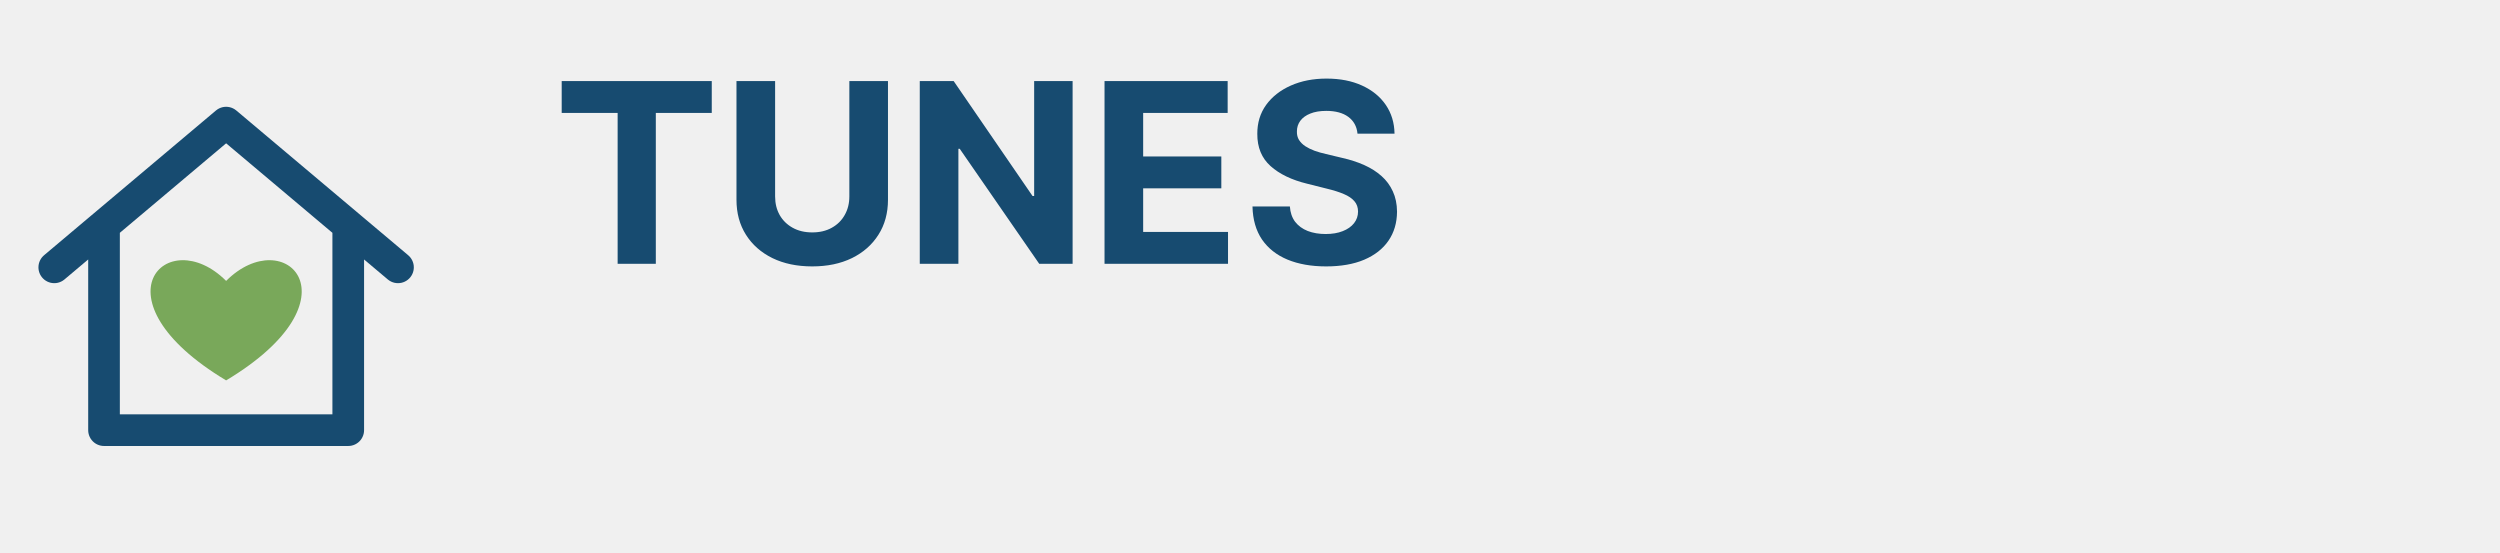
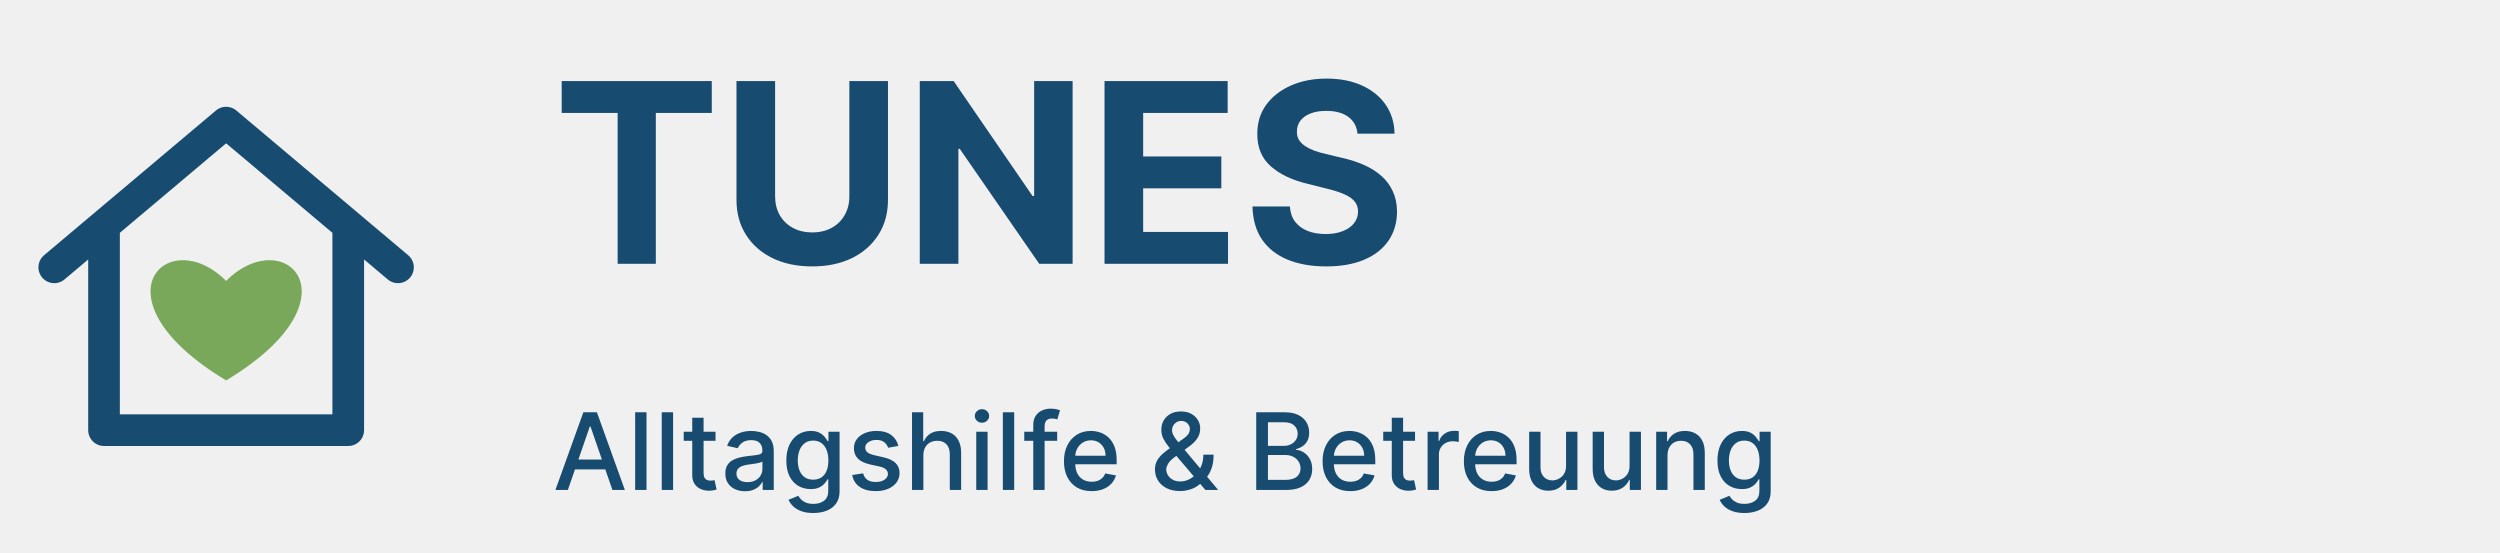
<svg xmlns="http://www.w3.org/2000/svg" width="398" height="88" viewBox="0 0 398 88" fill="none">
  <path d="M8.64 42.56L36 19.52L63.36 42.56M16.56 36.8V68.48H55.44V36.8" stroke="#174B70" stroke-width="5.04" stroke-linecap="round" stroke-linejoin="round" />
  <path d="M36 60.56C14.4 47.6 26.64 35.36 36 44.72C45.36 35.36 57.6 47.6 36 60.56Z" fill="#79A85A" />
  <g clip-path="url(#clip0_3_22)">
    <path d="M89.421 17.98V12.909H113.312V17.98H104.406V42H98.327V17.98H89.421ZM135.216 12.909H141.366V31.801C141.366 33.922 140.86 35.778 139.847 37.369C138.843 38.96 137.437 40.201 135.628 41.091C133.819 41.972 131.712 42.412 129.307 42.412C126.892 42.412 124.78 41.972 122.972 41.091C121.163 40.201 119.757 38.96 118.753 37.369C117.749 35.778 117.247 33.922 117.247 31.801V12.909H123.398V31.276C123.398 32.383 123.639 33.368 124.122 34.23C124.615 35.092 125.306 35.769 126.196 36.261C127.086 36.754 128.123 37 129.307 37C130.5 37 131.537 36.754 132.418 36.261C133.308 35.769 133.994 35.092 134.477 34.23C134.97 33.368 135.216 32.383 135.216 31.276V12.909ZM170.759 12.909V42H165.447L152.79 23.69H152.577V42H146.427V12.909H151.825L164.381 31.204H164.637V12.909H170.759ZM175.841 42V12.909H195.443V17.98H181.991V24.912H194.435V29.983H181.991V36.929H195.5V42H175.841ZM216.114 21.276C216.001 20.13 215.513 19.24 214.651 18.605C213.79 17.971 212.62 17.653 211.143 17.653C210.139 17.653 209.291 17.796 208.6 18.079C207.909 18.354 207.379 18.738 207.009 19.23C206.649 19.723 206.469 20.281 206.469 20.906C206.451 21.427 206.559 21.882 206.796 22.27C207.042 22.658 207.379 22.994 207.805 23.278C208.231 23.553 208.723 23.794 209.282 24.003C209.841 24.202 210.437 24.372 211.072 24.514L213.685 25.139C214.954 25.423 216.119 25.802 217.18 26.276C218.24 26.749 219.159 27.331 219.935 28.023C220.712 28.714 221.313 29.528 221.739 30.466C222.175 31.403 222.397 32.478 222.407 33.69C222.397 35.471 221.943 37.014 221.043 38.321C220.153 39.618 218.865 40.627 217.18 41.347C215.504 42.057 213.482 42.412 211.114 42.412C208.766 42.412 206.72 42.052 204.978 41.332C203.245 40.613 201.891 39.547 200.915 38.136C199.95 36.716 199.443 34.959 199.396 32.867H205.347C205.414 33.842 205.693 34.656 206.185 35.31C206.687 35.954 207.355 36.441 208.188 36.773C209.031 37.095 209.983 37.256 211.043 37.256C212.085 37.256 212.989 37.104 213.756 36.801C214.533 36.498 215.134 36.077 215.56 35.537C215.987 34.997 216.2 34.377 216.2 33.676C216.2 33.023 216.005 32.474 215.617 32.028C215.238 31.583 214.68 31.204 213.941 30.892C213.212 30.579 212.317 30.296 211.256 30.04L208.089 29.244C205.636 28.648 203.7 27.715 202.279 26.446C200.859 25.177 200.153 23.468 200.163 21.318C200.153 19.557 200.622 18.018 201.569 16.702C202.525 15.385 203.837 14.358 205.504 13.619C207.17 12.881 209.064 12.511 211.185 12.511C213.344 12.511 215.229 12.881 216.839 13.619C218.458 14.358 219.718 15.385 220.617 16.702C221.517 18.018 221.981 19.543 222.009 21.276H216.114Z" fill="#174B70" />
-     <path d="PLACEHOLDER_DESCRIPTOR" fill="#174B70" />
+     <path d="M90.403 78H88.423L92.872 65.636H95.027L99.476 78H97.496L94.001 67.882H93.904L90.403 78ZM90.735 73.158H97.158V74.728H90.735V73.158ZM102.922 65.636V78H101.117V65.636H102.922ZM107.155 65.636V78H105.35V65.636H107.155ZM113.912 68.727V70.176H108.847V68.727H113.912ZM110.205 66.506H112.01V75.277C112.01 75.627 112.063 75.891 112.167 76.068C112.272 76.241 112.407 76.36 112.572 76.424C112.741 76.485 112.924 76.515 113.121 76.515C113.266 76.515 113.393 76.505 113.502 76.485C113.61 76.465 113.695 76.448 113.755 76.436L114.081 77.928C113.976 77.968 113.828 78.008 113.634 78.048C113.441 78.093 113.2 78.117 112.91 78.121C112.435 78.129 111.992 78.044 111.582 77.867C111.171 77.69 110.839 77.416 110.586 77.046C110.332 76.676 110.205 76.211 110.205 75.652V66.506ZM118.607 78.205C118.02 78.205 117.488 78.097 117.013 77.879C116.539 77.658 116.162 77.338 115.885 76.919C115.611 76.501 115.474 75.988 115.474 75.38C115.474 74.857 115.575 74.426 115.776 74.088C115.977 73.75 116.249 73.482 116.591 73.285C116.933 73.088 117.315 72.939 117.738 72.838C118.161 72.738 118.591 72.661 119.03 72.609C119.585 72.545 120.036 72.492 120.382 72.452C120.728 72.408 120.98 72.337 121.137 72.241C121.294 72.144 121.372 71.987 121.372 71.77V71.728C121.372 71.2 121.223 70.792 120.925 70.502C120.632 70.212 120.193 70.067 119.609 70.067C119.002 70.067 118.523 70.202 118.173 70.472C117.826 70.738 117.587 71.033 117.454 71.359L115.758 70.973C115.959 70.41 116.253 69.955 116.639 69.609C117.03 69.258 117.478 69.005 117.985 68.848C118.493 68.687 119.026 68.606 119.585 68.606C119.955 68.606 120.348 68.651 120.762 68.739C121.181 68.824 121.571 68.981 121.934 69.21C122.3 69.44 122.6 69.768 122.833 70.194C123.067 70.617 123.183 71.166 123.183 71.842V78H121.42V76.732H121.348C121.231 76.966 121.056 77.195 120.823 77.421C120.589 77.646 120.29 77.833 119.923 77.982C119.557 78.131 119.118 78.205 118.607 78.205ZM119 76.756C119.499 76.756 119.925 76.658 120.279 76.461C120.638 76.263 120.909 76.006 121.094 75.688C121.284 75.366 121.378 75.022 121.378 74.656V73.46C121.314 73.525 121.189 73.585 121.004 73.641C120.823 73.694 120.616 73.74 120.382 73.78C120.149 73.816 119.921 73.851 119.7 73.883C119.479 73.911 119.293 73.935 119.145 73.955C118.794 73.999 118.474 74.074 118.185 74.179C117.899 74.283 117.67 74.434 117.496 74.631C117.327 74.825 117.243 75.082 117.243 75.404C117.243 75.851 117.408 76.189 117.738 76.418C118.068 76.644 118.489 76.756 119 76.756ZM129.475 81.671C128.739 81.671 128.105 81.574 127.574 81.381C127.046 81.188 126.616 80.932 126.282 80.614C125.948 80.296 125.698 79.948 125.533 79.57L127.085 78.93C127.193 79.107 127.338 79.294 127.519 79.491C127.704 79.692 127.954 79.863 128.268 80.004C128.586 80.145 128.994 80.216 129.493 80.216C130.178 80.216 130.743 80.049 131.19 79.715C131.636 79.385 131.86 78.857 131.86 78.133V76.31H131.745C131.636 76.507 131.479 76.726 131.274 76.968C131.073 77.209 130.795 77.418 130.441 77.596C130.087 77.773 129.626 77.861 129.059 77.861C128.326 77.861 127.666 77.69 127.079 77.348C126.495 77.002 126.032 76.493 125.69 75.821C125.352 75.144 125.183 74.313 125.183 73.327C125.183 72.341 125.35 71.496 125.684 70.792C126.022 70.088 126.485 69.548 127.073 69.174C127.66 68.796 128.326 68.606 129.071 68.606C129.646 68.606 130.111 68.703 130.465 68.896C130.819 69.085 131.095 69.307 131.292 69.56C131.494 69.814 131.649 70.037 131.757 70.231H131.89V68.727H133.659V78.205C133.659 79.002 133.474 79.656 133.103 80.167C132.733 80.678 132.232 81.057 131.6 81.302C130.972 81.548 130.264 81.671 129.475 81.671ZM129.457 76.364C129.976 76.364 130.415 76.243 130.773 76.002C131.135 75.756 131.409 75.406 131.594 74.951C131.783 74.493 131.878 73.943 131.878 73.303C131.878 72.68 131.785 72.13 131.6 71.655C131.415 71.18 131.143 70.81 130.785 70.544C130.427 70.275 129.984 70.14 129.457 70.14C128.914 70.14 128.461 70.281 128.099 70.562C127.737 70.84 127.463 71.219 127.278 71.697C127.097 72.176 127.006 72.712 127.006 73.303C127.006 73.911 127.099 74.444 127.284 74.903C127.469 75.362 127.743 75.72 128.105 75.978C128.471 76.235 128.922 76.364 129.457 76.364ZM143.028 70.991L141.392 71.281C141.324 71.072 141.215 70.872 141.066 70.683C140.921 70.494 140.724 70.339 140.475 70.218C140.225 70.098 139.913 70.037 139.539 70.037C139.028 70.037 138.601 70.152 138.259 70.381C137.917 70.607 137.746 70.899 137.746 71.257C137.746 71.567 137.861 71.816 138.09 72.005C138.319 72.195 138.69 72.349 139.201 72.47L140.674 72.808C141.527 73.005 142.163 73.309 142.581 73.72C143 74.13 143.209 74.664 143.209 75.32C143.209 75.875 143.048 76.37 142.726 76.805C142.408 77.235 141.964 77.573 141.392 77.819C140.825 78.064 140.167 78.187 139.418 78.187C138.38 78.187 137.533 77.966 136.877 77.523C136.22 77.076 135.818 76.442 135.669 75.621L137.414 75.356C137.522 75.811 137.746 76.155 138.084 76.388C138.422 76.618 138.863 76.732 139.406 76.732C139.998 76.732 140.47 76.609 140.825 76.364C141.179 76.115 141.356 75.811 141.356 75.452C141.356 75.163 141.247 74.919 141.03 74.722C140.817 74.525 140.489 74.376 140.046 74.275L138.476 73.931C137.611 73.734 136.971 73.42 136.557 72.989C136.146 72.559 135.941 72.013 135.941 71.353C135.941 70.806 136.094 70.327 136.4 69.916C136.705 69.506 137.128 69.186 137.667 68.957C138.207 68.723 138.824 68.606 139.521 68.606C140.523 68.606 141.312 68.824 141.887 69.258C142.463 69.689 142.843 70.267 143.028 70.991ZM146.999 72.494V78H145.194V65.636H146.975V70.237H147.089C147.307 69.737 147.639 69.341 148.086 69.047C148.532 68.753 149.116 68.606 149.836 68.606C150.472 68.606 151.028 68.737 151.502 68.999C151.981 69.26 152.352 69.651 152.613 70.17C152.879 70.685 153.012 71.329 153.012 72.102V78H151.207V72.319C151.207 71.639 151.032 71.112 150.681 70.738C150.331 70.359 149.844 70.17 149.221 70.17C148.794 70.17 148.412 70.261 148.074 70.442C147.739 70.623 147.476 70.888 147.283 71.239C147.094 71.585 146.999 72.003 146.999 72.494ZM155.42 78V68.727H157.225V78H155.42ZM156.332 67.296C156.018 67.296 155.748 67.192 155.523 66.983C155.302 66.769 155.191 66.516 155.191 66.222C155.191 65.924 155.302 65.671 155.523 65.461C155.748 65.248 156.018 65.141 156.332 65.141C156.646 65.141 156.914 65.248 157.135 65.461C157.36 65.671 157.473 65.924 157.473 66.222C157.473 66.516 157.36 66.769 157.135 66.983C156.914 67.192 156.646 67.296 156.332 67.296ZM161.459 65.636V78H159.654V65.636H161.459ZM168.3 68.727V70.176H163.06V68.727H168.3ZM164.497 78V67.653C164.497 67.073 164.624 66.592 164.877 66.21C165.131 65.823 165.467 65.536 165.885 65.347C166.304 65.153 166.759 65.057 167.25 65.057C167.612 65.057 167.922 65.087 168.18 65.147C168.437 65.204 168.628 65.256 168.753 65.304L168.33 66.765C168.246 66.741 168.137 66.713 168.004 66.681C167.872 66.644 167.711 66.626 167.521 66.626C167.083 66.626 166.769 66.735 166.58 66.952C166.395 67.17 166.302 67.484 166.302 67.894V78H164.497ZM173.794 78.187C172.88 78.187 172.093 77.992 171.433 77.602C170.777 77.207 170.27 76.654 169.912 75.941C169.558 75.225 169.381 74.386 169.381 73.424C169.381 72.474 169.558 71.637 169.912 70.913C170.27 70.188 170.769 69.623 171.409 69.216C172.053 68.81 172.806 68.606 173.667 68.606C174.19 68.606 174.697 68.693 175.188 68.866C175.679 69.039 176.12 69.311 176.51 69.681C176.901 70.051 177.209 70.532 177.434 71.124C177.66 71.712 177.772 72.426 177.772 73.267V73.907H170.401V72.555H176.003C176.003 72.08 175.907 71.659 175.714 71.293C175.52 70.923 175.249 70.631 174.899 70.418C174.552 70.204 174.146 70.098 173.679 70.098C173.172 70.098 172.729 70.222 172.351 70.472C171.977 70.717 171.687 71.039 171.482 71.438C171.28 71.832 171.18 72.261 171.18 72.724V73.78C171.18 74.4 171.289 74.927 171.506 75.362C171.727 75.796 172.035 76.129 172.43 76.358C172.824 76.583 173.285 76.696 173.812 76.696C174.154 76.696 174.466 76.648 174.748 76.551C175.029 76.451 175.273 76.302 175.478 76.104C175.683 75.907 175.84 75.664 175.949 75.374L177.657 75.682C177.521 76.185 177.275 76.626 176.921 77.004C176.571 77.378 176.13 77.67 175.599 77.879C175.072 78.085 174.47 78.187 173.794 78.187ZM187.872 78.175C187.043 78.175 186.329 78.024 185.729 77.722C185.133 77.421 184.674 77.01 184.352 76.491C184.03 75.968 183.869 75.376 183.869 74.716C183.869 74.213 183.974 73.766 184.183 73.376C184.393 72.981 184.684 72.617 185.059 72.283C185.433 71.949 185.866 71.613 186.357 71.275L188.349 69.868C188.687 69.647 188.951 69.413 189.14 69.168C189.329 68.918 189.423 68.611 189.423 68.244C189.423 67.954 189.299 67.677 189.049 67.411C188.8 67.146 188.466 67.013 188.047 67.013C187.757 67.013 187.502 67.083 187.28 67.224C187.063 67.365 186.892 67.546 186.767 67.767C186.646 67.985 186.586 68.214 186.586 68.456C186.586 68.737 186.663 69.021 186.816 69.307C186.972 69.593 187.174 69.888 187.419 70.194C187.665 70.496 187.922 70.81 188.192 71.136L193.933 78H191.893L187.142 72.416C186.743 71.945 186.373 71.502 186.031 71.088C185.689 70.669 185.411 70.247 185.198 69.82C184.988 69.389 184.884 68.924 184.884 68.425C184.884 67.858 185.012 67.355 185.27 66.916C185.532 66.474 185.896 66.127 186.363 65.878C186.83 65.628 187.377 65.504 188.005 65.504C188.641 65.504 189.186 65.628 189.641 65.878C190.1 66.123 190.452 66.451 190.697 66.862C190.947 67.268 191.072 67.713 191.072 68.196C191.072 68.784 190.925 69.303 190.631 69.754C190.341 70.2 189.941 70.611 189.43 70.985L186.948 72.814C186.465 73.168 186.129 73.519 185.94 73.865C185.755 74.207 185.662 74.474 185.662 74.668C185.662 75.022 185.753 75.35 185.934 75.652C186.119 75.954 186.377 76.195 186.707 76.376C187.041 76.557 187.431 76.648 187.878 76.648C188.337 76.648 188.784 76.549 189.218 76.352C189.657 76.151 190.053 75.863 190.407 75.489C190.766 75.114 191.049 74.666 191.259 74.142C191.468 73.619 191.573 73.034 191.573 72.386H193.203C193.203 73.183 193.112 73.857 192.931 74.408C192.75 74.955 192.53 75.402 192.273 75.748C192.019 76.09 191.78 76.358 191.555 76.551C191.482 76.615 191.414 76.68 191.349 76.744C191.285 76.809 191.216 76.873 191.144 76.938C190.725 77.36 190.218 77.672 189.623 77.873C189.031 78.075 188.448 78.175 187.872 78.175ZM199.991 78V65.636H204.519C205.396 65.636 206.123 65.781 206.698 66.071C207.274 66.357 207.704 66.745 207.99 67.236C208.276 67.723 208.419 68.272 208.419 68.884C208.419 69.399 208.324 69.834 208.135 70.188C207.946 70.538 207.692 70.82 207.374 71.033C207.06 71.243 206.714 71.396 206.336 71.492V71.613C206.746 71.633 207.147 71.766 207.537 72.011C207.932 72.253 208.258 72.597 208.515 73.044C208.773 73.49 208.902 74.034 208.902 74.674C208.902 75.305 208.753 75.873 208.455 76.376C208.161 76.875 207.706 77.272 207.091 77.565C206.475 77.855 205.688 78 204.73 78H199.991ZM201.857 76.4H204.549C205.442 76.4 206.082 76.227 206.469 75.881C206.855 75.535 207.048 75.102 207.048 74.583C207.048 74.193 206.95 73.835 206.752 73.508C206.555 73.183 206.274 72.923 205.907 72.73C205.545 72.537 205.114 72.44 204.615 72.44H201.857V76.4ZM201.857 70.985H204.356C204.774 70.985 205.151 70.905 205.485 70.744C205.823 70.583 206.09 70.357 206.288 70.067C206.489 69.774 206.589 69.428 206.589 69.029C206.589 68.518 206.41 68.089 206.052 67.743C205.694 67.397 205.145 67.224 204.404 67.224H201.857V70.985ZM214.966 78.187C214.052 78.187 213.265 77.992 212.605 77.602C211.949 77.207 211.442 76.654 211.084 75.941C210.73 75.225 210.553 74.386 210.553 73.424C210.553 72.474 210.73 71.637 211.084 70.913C211.442 70.188 211.941 69.623 212.581 69.216C213.225 68.81 213.978 68.606 214.839 68.606C215.362 68.606 215.869 68.693 216.36 68.866C216.851 69.039 217.292 69.311 217.682 69.681C218.073 70.051 218.381 70.532 218.606 71.124C218.831 71.712 218.944 72.426 218.944 73.267V73.907H211.573V72.555H217.175C217.175 72.08 217.079 71.659 216.885 71.293C216.692 70.923 216.421 70.631 216.07 70.418C215.724 70.204 215.318 70.098 214.851 70.098C214.344 70.098 213.901 70.222 213.523 70.472C213.149 70.717 212.859 71.039 212.654 71.438C212.452 71.832 212.352 72.261 212.352 72.724V73.78C212.352 74.4 212.46 74.927 212.678 75.362C212.899 75.796 213.207 76.129 213.601 76.358C213.996 76.583 214.457 76.696 214.984 76.696C215.326 76.696 215.638 76.648 215.92 76.551C216.201 76.451 216.445 76.302 216.65 76.104C216.855 75.907 217.012 75.664 217.121 75.374L218.829 75.682C218.693 76.185 218.447 76.626 218.093 77.004C217.743 77.378 217.302 77.67 216.771 77.879C216.244 78.085 215.642 78.187 214.966 78.187ZM225.275 68.727V70.176H220.21V68.727H225.275ZM221.569 66.506H223.374V75.277C223.374 75.627 223.426 75.891 223.531 76.068C223.635 76.241 223.77 76.36 223.935 76.424C224.104 76.485 224.287 76.515 224.484 76.515C224.629 76.515 224.756 76.505 224.865 76.485C224.973 76.465 225.058 76.448 225.118 76.436L225.444 77.928C225.34 77.968 225.191 78.008 224.998 78.048C224.804 78.093 224.563 78.117 224.273 78.121C223.798 78.129 223.356 78.044 222.945 77.867C222.535 77.69 222.203 77.416 221.949 77.046C221.695 76.676 221.569 76.211 221.569 75.652V66.506ZM227.272 78V68.727H229.017V70.2H229.113C229.282 69.701 229.58 69.309 230.007 69.023C230.437 68.733 230.924 68.588 231.468 68.588C231.58 68.588 231.713 68.592 231.866 68.6C232.023 68.609 232.146 68.619 232.234 68.631V70.357C232.162 70.337 232.033 70.315 231.848 70.291C231.663 70.263 231.478 70.249 231.293 70.249C230.866 70.249 230.486 70.339 230.152 70.52C229.822 70.697 229.56 70.945 229.367 71.263C229.174 71.577 229.077 71.935 229.077 72.337V78H227.272ZM237.461 78.187C236.547 78.187 235.76 77.992 235.1 77.602C234.444 77.207 233.937 76.654 233.579 75.941C233.225 75.225 233.048 74.386 233.048 73.424C233.048 72.474 233.225 71.637 233.579 70.913C233.937 70.188 234.436 69.623 235.076 69.216C235.72 68.81 236.473 68.606 237.334 68.606C237.857 68.606 238.364 68.693 238.855 68.866C239.346 69.039 239.787 69.311 240.177 69.681C240.568 70.051 240.876 70.532 241.101 71.124C241.326 71.712 241.439 72.426 241.439 73.267V73.907H234.068V72.555H239.67C239.67 72.08 239.574 71.659 239.381 71.293C239.187 70.923 238.916 70.631 238.566 70.418C238.219 70.204 237.813 70.098 237.346 70.098C236.839 70.098 236.396 70.222 236.018 70.472C235.644 70.717 235.354 71.039 235.149 71.438C234.947 71.832 234.847 72.261 234.847 72.724V73.78C234.847 74.4 234.956 74.927 235.173 75.362C235.394 75.796 235.702 76.129 236.097 76.358C236.491 76.583 236.952 76.696 237.479 76.696C237.821 76.696 238.133 76.648 238.415 76.551C238.696 76.451 238.94 76.302 239.145 76.104C239.35 75.907 239.507 75.664 239.616 75.374L241.324 75.682C241.188 76.185 240.942 76.626 240.588 77.004C240.238 77.378 239.797 77.67 239.266 77.879C238.739 78.085 238.137 78.187 237.461 78.187ZM249.316 74.154V68.727H251.127V78H249.352V76.394H249.256C249.042 76.889 248.7 77.302 248.229 77.632C247.762 77.958 247.181 78.121 246.485 78.121C245.889 78.121 245.362 77.99 244.903 77.728C244.448 77.463 244.09 77.07 243.828 76.551C243.571 76.032 243.442 75.39 243.442 74.625V68.727H245.247V74.408C245.247 75.04 245.422 75.543 245.772 75.917C246.122 76.291 246.577 76.479 247.137 76.479C247.475 76.479 247.811 76.394 248.145 76.225C248.483 76.056 248.762 75.8 248.984 75.459C249.209 75.116 249.32 74.682 249.316 74.154ZM259.426 74.154V68.727H261.237V78H259.462V76.394H259.366C259.153 76.889 258.81 77.302 258.34 77.632C257.873 77.958 257.291 78.121 256.595 78.121C255.999 78.121 255.472 77.99 255.013 77.728C254.558 77.463 254.2 77.07 253.939 76.551C253.681 76.032 253.552 75.39 253.552 74.625V68.727H255.357V74.408C255.357 75.04 255.532 75.543 255.883 75.917C256.233 76.291 256.687 76.479 257.247 76.479C257.585 76.479 257.921 76.394 258.255 76.225C258.593 76.056 258.873 75.8 259.094 75.459C259.32 75.116 259.43 74.682 259.426 74.154ZM265.468 72.494V78H263.663V68.727H265.395V70.237H265.51C265.723 69.746 266.057 69.351 266.512 69.053C266.971 68.755 267.548 68.606 268.245 68.606C268.877 68.606 269.43 68.739 269.905 69.005C270.38 69.267 270.748 69.657 271.01 70.176C271.271 70.695 271.402 71.337 271.402 72.102V78H269.597V72.319C269.597 71.647 269.422 71.122 269.072 70.744C268.722 70.361 268.241 70.17 267.629 70.17C267.21 70.17 266.838 70.261 266.512 70.442C266.19 70.623 265.935 70.888 265.745 71.239C265.56 71.585 265.468 72.003 265.468 72.494ZM277.711 81.671C276.974 81.671 276.34 81.574 275.809 81.381C275.282 81.188 274.851 80.932 274.517 80.614C274.183 80.296 273.933 79.948 273.768 79.57L275.32 78.93C275.429 79.107 275.574 79.294 275.755 79.491C275.94 79.692 276.189 79.863 276.503 80.004C276.821 80.145 277.23 80.216 277.729 80.216C278.413 80.216 278.978 80.049 279.425 79.715C279.872 79.385 280.095 78.857 280.095 78.133V76.31H279.98C279.872 76.507 279.715 76.726 279.51 76.968C279.308 77.209 279.031 77.418 278.676 77.596C278.322 77.773 277.862 77.861 277.294 77.861C276.562 77.861 275.902 77.69 275.314 77.348C274.73 77.002 274.268 76.493 273.925 75.821C273.587 75.144 273.418 74.313 273.418 73.327C273.418 72.341 273.585 71.496 273.919 70.792C274.257 70.088 274.72 69.548 275.308 69.174C275.895 68.796 276.562 68.606 277.306 68.606C277.882 68.606 278.346 68.703 278.701 68.896C279.055 69.085 279.33 69.307 279.528 69.56C279.729 69.814 279.884 70.037 279.993 70.231H280.125V68.727H281.894V78.205C281.894 79.002 281.709 79.656 281.339 80.167C280.969 80.678 280.467 81.057 279.836 81.302C279.208 81.548 278.499 81.671 277.711 81.671ZM277.692 76.364C278.212 76.364 278.65 76.243 279.009 76.002C279.371 75.756 279.644 75.406 279.83 74.951C280.019 74.493 280.113 73.943 280.113 73.303C280.113 72.68 280.021 72.13 279.836 71.655C279.65 71.18 279.379 70.81 279.021 70.544C278.662 70.275 278.22 70.14 277.692 70.14C277.149 70.14 276.696 70.281 276.334 70.562C275.972 70.84 275.698 71.219 275.513 71.697C275.332 72.176 275.241 72.712 275.241 73.303C275.241 73.911 275.334 74.444 275.519 74.903C275.704 75.362 275.978 75.72 276.34 75.978C276.706 76.235 277.157 76.364 277.692 76.364Z" fill="#174B70" />
  </g>
  <defs>
    <clipPath id="clip0_3_22">
      <rect width="310" height="88" fill="white" transform="translate(88)" />
    </clipPath>
  </defs>
</svg>
